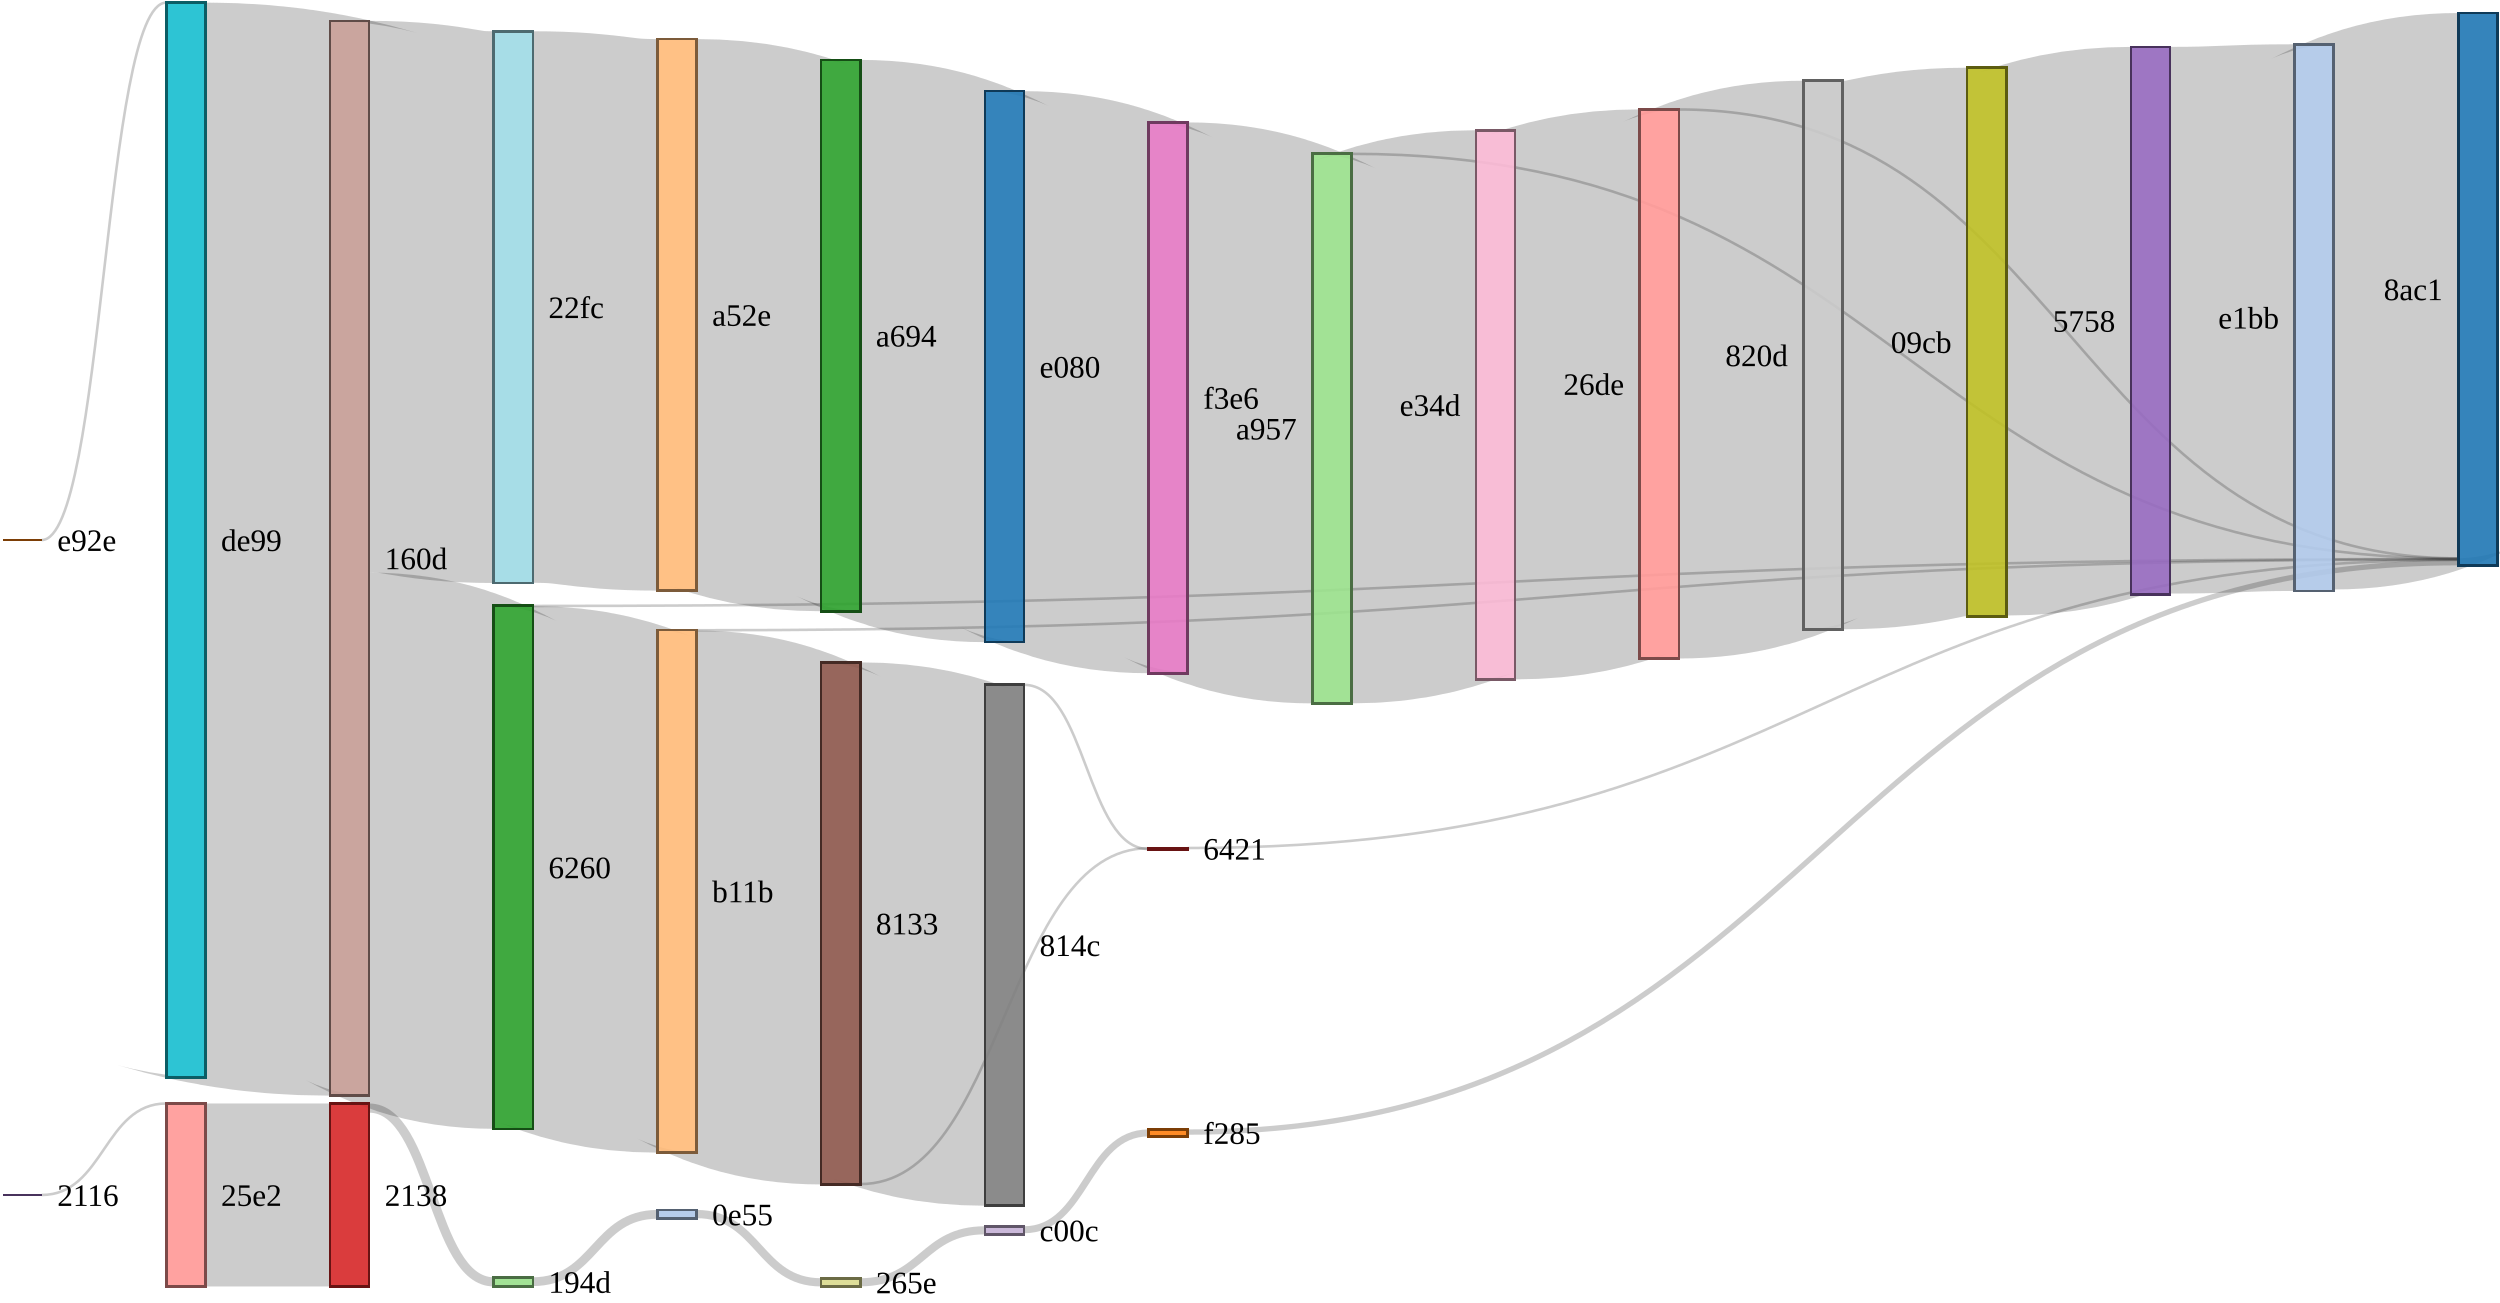
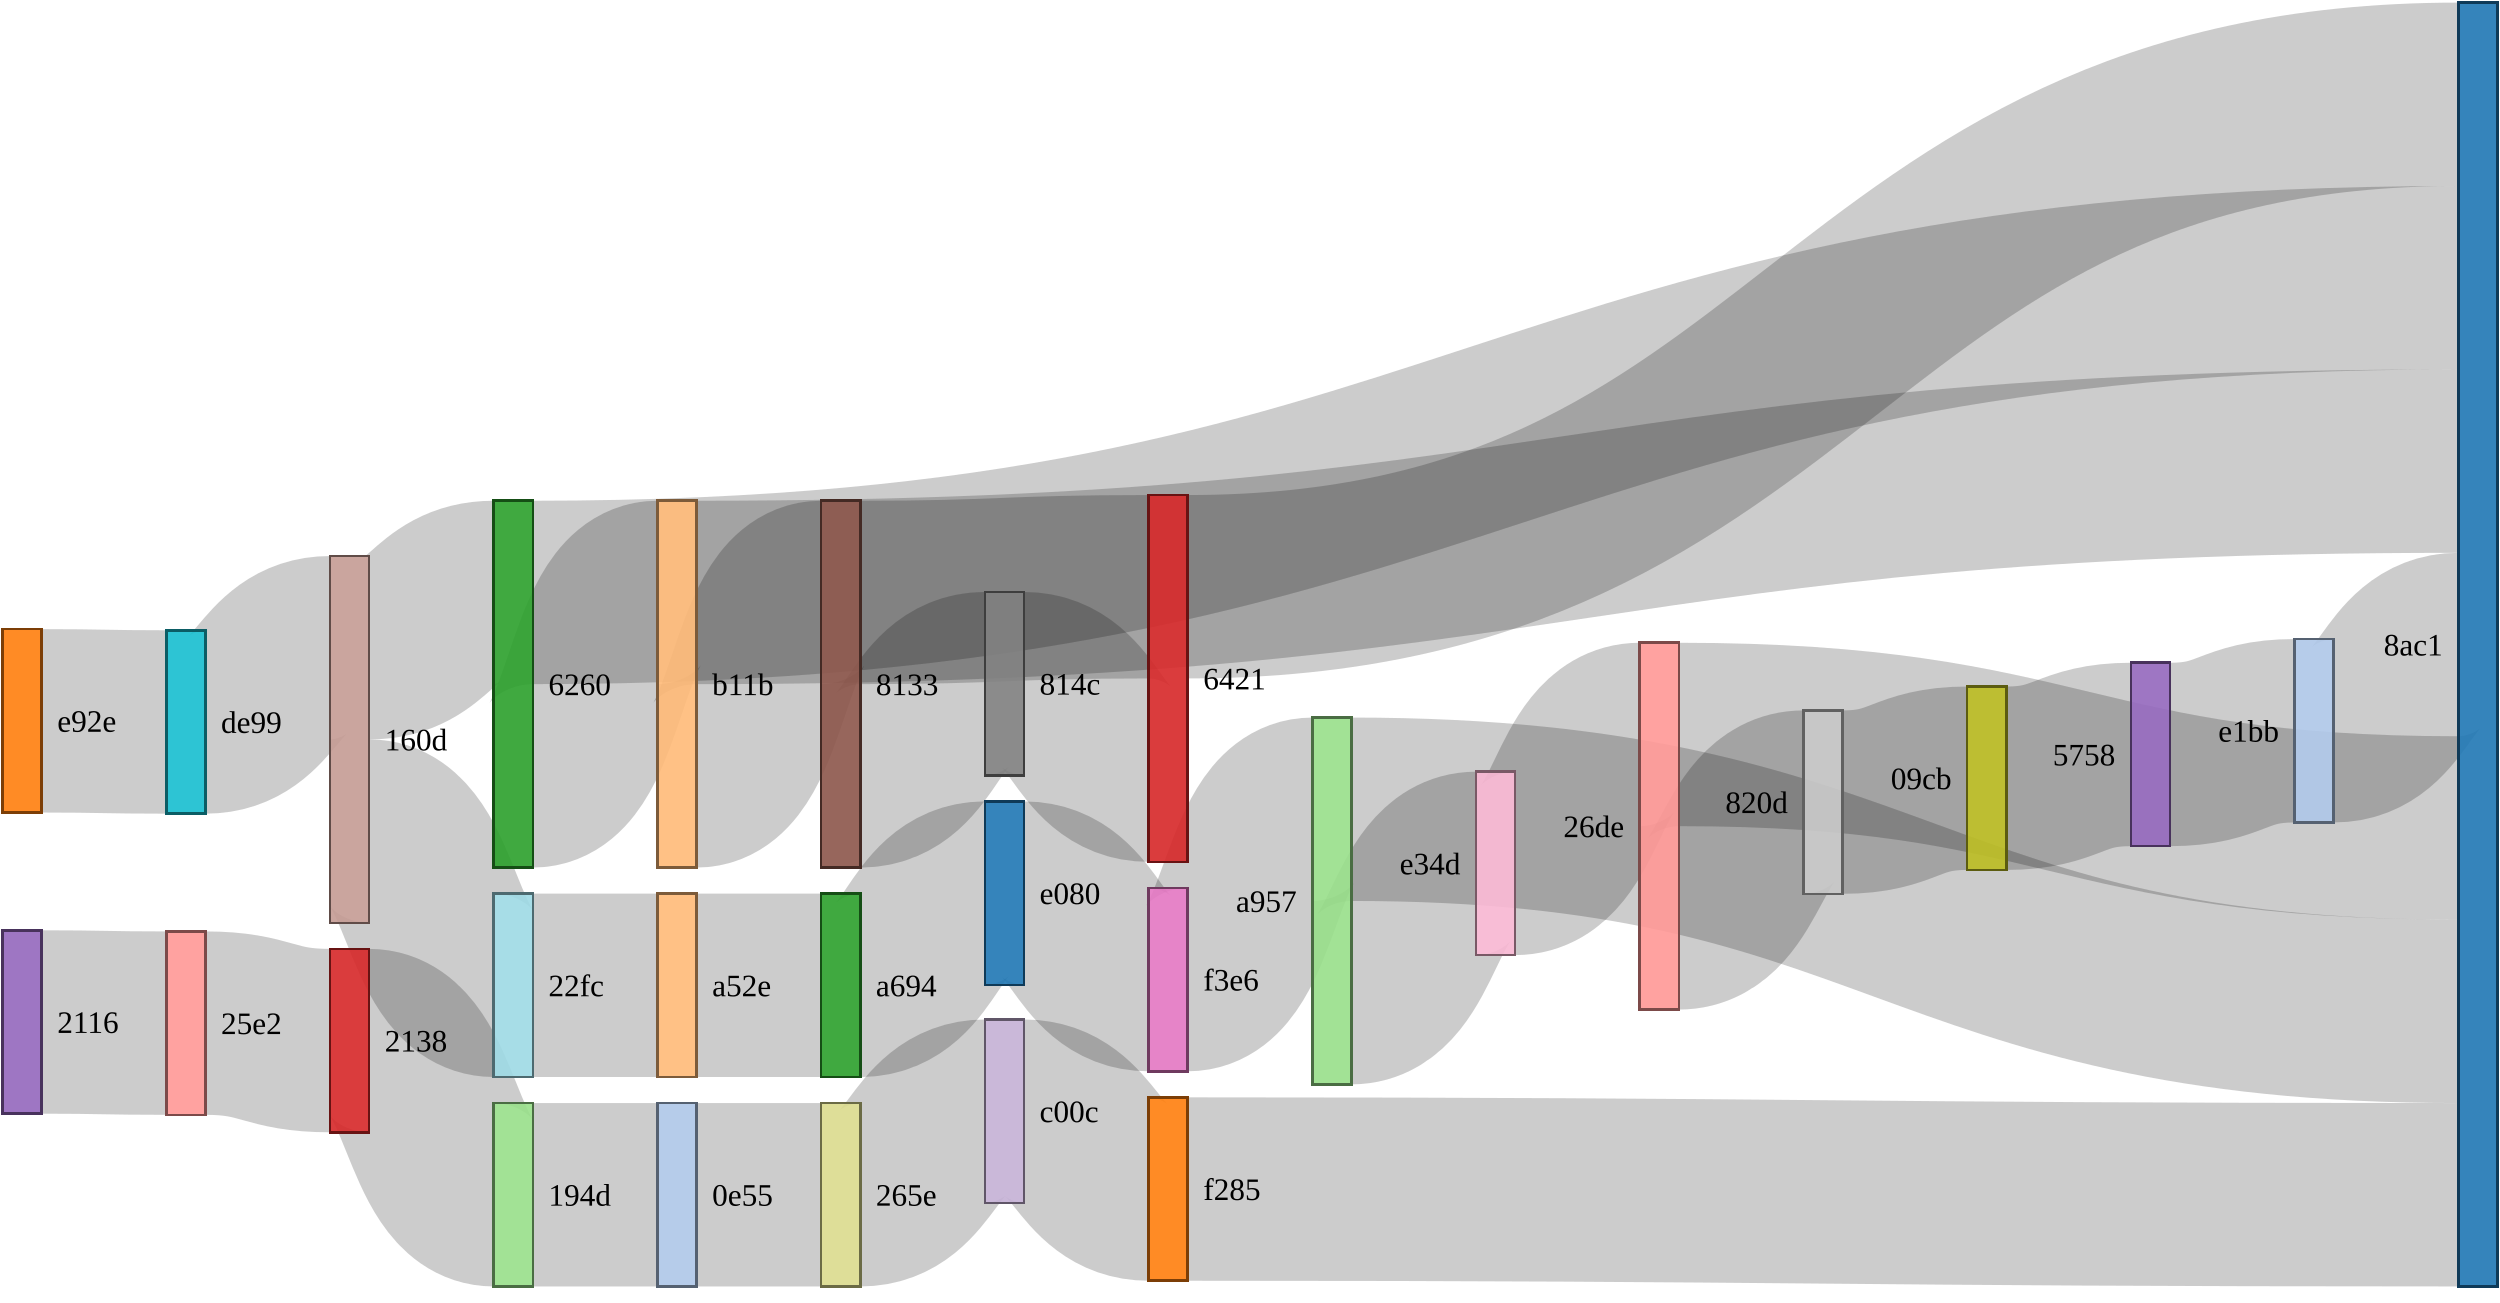
<svg xmlns="http://www.w3.org/2000/svg" width="960" height="500">
  <g transform="translate(1,1)">
    <g>
-       <path class="link" d="M77.867,206.368C101.8,206.368 101.8,213.368 125.733,213.368" style="stroke-width: 412.736px; fill: none; stroke: rgb(0, 0, 0); stroke-opacity: 0.2;" />
-       <path class="link" d="M140.733,112.937C164.667,112.937 164.667,116.937 188.6,116.937" style="stroke-width: 211.873px; fill: none; stroke: rgb(0, 0, 0); stroke-opacity: 0.2;" />
-       <path class="link" d="M203.6,116.898C227.533,116.898 227.533,119.898 251.467,119.898" style="stroke-width: 211.795px; fill: none; stroke: rgb(0, 0, 0); stroke-opacity: 0.2;" />
-       <path class="link" d="M266.467,119.859C290.4,119.859 290.4,127.859 314.333,127.859" style="stroke-width: 211.718px; fill: none; stroke: rgb(0, 0, 0); stroke-opacity: 0.2;" />
-       <path class="link" d="M329.333,127.795C353.267,127.795 353.267,139.795 377.2,139.795" style="stroke-width: 211.59px; fill: none; stroke: rgb(0, 0, 0); stroke-opacity: 0.2;" />
-       <path class="link" d="M392.2,139.76C416.133,139.76 416.133,151.76 440.067,151.76" style="stroke-width: 211.52px; fill: none; stroke: rgb(0, 0, 0); stroke-opacity: 0.2;" />
-       <path class="link" d="M455.067,151.552C479,151.552 479,163.552 502.933,163.552" style="stroke-width: 211.103px; fill: none; stroke: rgb(0, 0, 0); stroke-opacity: 0.2;" />
-       <path class="link" d="M517.933,163.619C541.867,163.619 541.867,154.477 565.8,154.477" style="stroke-width: 210.955px; fill: none; stroke: rgb(0, 0, 0); stroke-opacity: 0.2;" />
-       <path class="link" d="M580.8,154.439C604.733,154.439 604.733,146.439 628.667,146.439" style="stroke-width: 210.877px; fill: none; stroke: rgb(0, 0, 0); stroke-opacity: 0.2;" />
-       <path class="link" d="M643.667,146.47C667.6,146.47 667.6,135.4 691.533,135.4" style="stroke-width: 210.8px; fill: none; stroke: rgb(0, 0, 0); stroke-opacity: 0.2;" />
-       <path class="link" d="M706.533,135.326C730.467,135.326 730.467,130.326 754.4,130.326" style="stroke-width: 210.651px; fill: none; stroke: rgb(0, 0, 0); stroke-opacity: 0.2;" />
-       <path class="link" d="M769.4,130.181C793.333,130.181 793.333,122.181 817.267,122.181" style="stroke-width: 210.362px; fill: none; stroke: rgb(0, 0, 0); stroke-opacity: 0.2;" />
-       <path class="link" d="M832.267,121.965C856.2,121.965 856.2,120.965 880.133,120.965" style="stroke-width: 209.931px; fill: none; stroke: rgb(0, 0, 0); stroke-opacity: 0.2;" />
-       <path class="link" d="M895.133,120.679C919.067,120.679 919.067,108.679 943,108.679" style="stroke-width: 209.359px; fill: none; stroke: rgb(0, 0, 0); stroke-opacity: 0.2;" />
-       <path class="link" d="M140.733,319.301C164.667,319.301 164.667,332.041 188.6,332.041" style="stroke-width: 200.856px; fill: none; stroke: rgb(0, 0, 0); stroke-opacity: 0.2;" />
-       <path class="link" d="M203.6,332.108C227.533,332.108 227.533,341.263 251.467,341.263" style="stroke-width: 200.707px; fill: none; stroke: rgb(0, 0, 0); stroke-opacity: 0.2;" />
-       <path class="link" d="M266.467,341.366C290.4,341.366 290.4,353.592 314.333,353.592" style="stroke-width: 200.488px; fill: none; stroke: rgb(0, 0, 0); stroke-opacity: 0.2;" />
-       <path class="link" d="M329.333,353.447C353.267,353.447 353.267,361.901 377.2,361.901" style="stroke-width: 200.199px; fill: none; stroke: rgb(0, 0, 0); stroke-opacity: 0.2;" />
-       <path class="link" d="M77.867,457.868C101.8,457.868 101.8,457.868 125.733,457.868" style="stroke-width: 70.264px; fill: none; stroke: rgb(0, 0, 0); stroke-opacity: 0.2;" />
-       <path class="link" d="M140.733,424.501C164.667,424.501 164.667,491.234 188.6,491.234" style="stroke-width: 3.531px; fill: none; stroke: rgb(0, 0, 0); stroke-opacity: 0.2;" />
-       <path class="link" d="M203.6,491.16C227.533,491.16 227.533,465.309 251.467,465.309" style="stroke-width: 3.383px; fill: none; stroke: rgb(0, 0, 0); stroke-opacity: 0.2;" />
-       <path class="link" d="M266.467,465.199C290.4,465.199 290.4,491.418 314.333,491.418" style="stroke-width: 3.164px; fill: none; stroke: rgb(0, 0, 0); stroke-opacity: 0.2;" />
-       <path class="link" d="M329.333,491.397C353.267,491.397 353.267,471.439 377.2,471.439" style="stroke-width: 3.122px; fill: none; stroke: rgb(0, 0, 0); stroke-opacity: 0.2;" />
-       <path class="link" d="M392.2,471.224C416.133,471.224 416.133,434.039 440.067,434.039" style="stroke-width: 2.691px; fill: none; stroke: rgb(0, 0, 0); stroke-opacity: 0.2;" />
-       <path class="link" d="M455.067,433.717C699.033,433.717 699.033,215.082 943,215.082" style="stroke-width: 2.048px; fill: none; stroke: rgb(0, 0, 0); stroke-opacity: 0.2;" />
-       <path class="link" d="M392.2,261.978C416.133,261.978 416.133,325.031 440.067,325.031" style="stroke-width: 1px; fill: none; stroke: rgb(0, 0, 0); stroke-opacity: 0.2;" />
-       <path class="link" d="M329.333,453.688C384.7,453.688 384.7,324.713 440.067,324.713" style="stroke-width: 1px; fill: none; stroke: rgb(0, 0, 0); stroke-opacity: 0.2;" />
-       <path class="link" d="M266.467,241.016C604.733,241.016 604.733,213.818 943,213.818" style="stroke-width: 1px; fill: none; stroke: rgb(0, 0, 0); stroke-opacity: 0.2;" />
-       <path class="link" d="M203.6,231.684C573.3,231.684 573.3,213.641 943,213.641" style="stroke-width: 1px; fill: none; stroke: rgb(0, 0, 0); stroke-opacity: 0.2;" />
-       <path class="link" d="M517.933,58.071C730.467,58.071 730.467,213.5 943,213.5" style="stroke-width: 1px; fill: none; stroke: rgb(0, 0, 0); stroke-opacity: 0.2;" />
-       <path class="link" d="M455.067,324.639C699.033,324.639 699.033,213.991 943,213.991" style="stroke-width: 1px; fill: none; stroke: rgb(0, 0, 0); stroke-opacity: 0.2;" />
-       <path class="link" d="M643.667,41.035C793.333,41.035 793.333,213.394 943,213.394" style="stroke-width: 1px; fill: none; stroke: rgb(0, 0, 0); stroke-opacity: 0.2;" />
-       <path class="link" d="M15,206.368C38.933,206.368 38.933,3.5312180143295803e-7 62.867,3.5312180143295803e-7" style="stroke-width: 1px; fill: none; stroke: rgb(0, 0, 0); stroke-opacity: 0.2;" />
-       <path class="link" d="M15,457.868C38.933,457.868 38.933,422.736 62.867,422.736" style="stroke-width: 1px; fill: none; stroke: rgb(0, 0, 0); stroke-opacity: 0.2;" />
+       <path class="link" d="M455.067,375.165C479,375.165 479,309.756 502.933,309.756" style="stroke-width: 70.429px; fill: none; stroke: rgb(0, 0, 0); stroke-opacity: 0.2;" />
+       <path class="link" d="M895.133,279.612C919.067,279.612 919.067,246.5 943,246.5" style="stroke-width: 70.429px; fill: none; stroke: rgb(0, 0, 0); stroke-opacity: 0.2;" />
+       <path class="link" d="M266.467,226.5C604.733,226.5 604.733,176.071 943,176.071" style="stroke-width: 70.429px; fill: none; stroke: rgb(0, 0, 0); stroke-opacity: 0.2;" />
+       <path class="link" d="M266.467,296.929C290.4,296.929 290.4,226.5 314.333,226.5" style="stroke-width: 70.429px; fill: none; stroke: rgb(0, 0, 0); stroke-opacity: 0.2;" />
+       <path class="link" d="M203.6,226.5C573.3,226.5 573.3,105.643 943,105.643" style="stroke-width: 70.429px; fill: none; stroke: rgb(0, 0, 0); stroke-opacity: 0.2;" />
+       <path class="link" d="M203.6,296.929C227.533,296.929 227.533,226.5 251.467,226.5" style="stroke-width: 70.429px; fill: none; stroke: rgb(0, 0, 0); stroke-opacity: 0.2;" />
+       <path class="link" d="M517.933,309.756C730.467,309.756 730.467,387.357 943,387.357" style="stroke-width: 70.429px; fill: none; stroke: rgb(0, 0, 0); stroke-opacity: 0.2;" />
+       <path class="link" d="M517.933,380.184C541.867,380.184 541.867,330.544 565.8,330.544" style="stroke-width: 70.429px; fill: none; stroke: rgb(0, 0, 0); stroke-opacity: 0.2;" />
+       <path class="link" d="M455.067,224.308C699.033,224.308 699.033,35.214 943,35.214" style="stroke-width: 70.429px; fill: none; stroke: rgb(0, 0, 0); stroke-opacity: 0.2;" />
+       <path class="link" d="M643.667,281.036C793.333,281.036 793.333,316.929 943,316.929" style="stroke-width: 70.429px; fill: none; stroke: rgb(0, 0, 0); stroke-opacity: 0.2;" />
+       <path class="link" d="M643.667,351.464C667.6,351.464 667.6,307.014 691.533,307.014" style="stroke-width: 70.429px; fill: none; stroke: rgb(0, 0, 0); stroke-opacity: 0.2;" />
+       <path class="link" d="M832.267,288.716C856.2,288.716 856.2,279.612 880.133,279.612" style="stroke-width: 70.429px; fill: none; stroke: rgb(0, 0, 0); stroke-opacity: 0.2;" />
+       <path class="link" d="M392.2,425.7C416.133,425.7 416.133,455.594 440.067,455.594" style="stroke-width: 70.429px; fill: none; stroke: rgb(0, 0, 0); stroke-opacity: 0.2;" />
+       <path class="link" d="M329.333,226.5C384.7,226.5 384.7,224.308 440.067,224.308" style="stroke-width: 70.429px; fill: none; stroke: rgb(0, 0, 0); stroke-opacity: 0.2;" />
+       <path class="link" d="M329.333,296.929C353.267,296.929 353.267,261.532 377.2,261.532" style="stroke-width: 70.429px; fill: none; stroke: rgb(0, 0, 0); stroke-opacity: 0.2;" />
+       <path class="link" d="M140.733,318.157C164.667,318.157 164.667,377.357 188.6,377.357" style="stroke-width: 70.429px; fill: none; stroke: rgb(0, 0, 0); stroke-opacity: 0.2;" />
+       <path class="link" d="M140.733,247.728C164.667,247.728 164.667,226.5 188.6,226.5" style="stroke-width: 70.429px; fill: none; stroke: rgb(0, 0, 0); stroke-opacity: 0.2;" />
+       <path class="link" d="M455.067,455.594C699.033,455.594 699.033,457.786 943,457.786" style="stroke-width: 70.429px; fill: none; stroke: rgb(0, 0, 0); stroke-opacity: 0.2;" />
+       <path class="link" d="M580.8,330.544C604.733,330.544 604.733,281.036 628.667,281.036" style="stroke-width: 70.429px; fill: none; stroke: rgb(0, 0, 0); stroke-opacity: 0.2;" />
+       <path class="link" d="M392.2,261.532C416.133,261.532 416.133,294.736 440.067,294.736" style="stroke-width: 70.429px; fill: none; stroke: rgb(0, 0, 0); stroke-opacity: 0.2;" />
+       <path class="link" d="M706.533,307.014C730.467,307.014 730.467,297.843 754.4,297.843" style="stroke-width: 70.429px; fill: none; stroke: rgb(0, 0, 0); stroke-opacity: 0.2;" />
+       <path class="link" d="M769.4,297.843C793.333,297.843 793.333,288.716 817.267,288.716" style="stroke-width: 70.429px; fill: none; stroke: rgb(0, 0, 0); stroke-opacity: 0.2;" />
+       <path class="link" d="M329.333,457.786C353.267,457.786 353.267,425.7 377.2,425.7" style="stroke-width: 70.429px; fill: none; stroke: rgb(0, 0, 0); stroke-opacity: 0.2;" />
+       <path class="link" d="M77.867,276.237C101.8,276.237 101.8,247.728 125.733,247.728" style="stroke-width: 70.429px; fill: none; stroke: rgb(0, 0, 0); stroke-opacity: 0.2;" />
+       <path class="link" d="M203.6,377.357C227.533,377.357 227.533,377.357 251.467,377.357" style="stroke-width: 70.429px; fill: none; stroke: rgb(0, 0, 0); stroke-opacity: 0.2;" />
+       <path class="link" d="M392.2,341.96C416.133,341.96 416.133,375.165 440.067,375.165" style="stroke-width: 70.429px; fill: none; stroke: rgb(0, 0, 0); stroke-opacity: 0.2;" />
+       <path class="link" d="M266.467,457.786C290.4,457.786 290.4,457.786 314.333,457.786" style="stroke-width: 70.429px; fill: none; stroke: rgb(0, 0, 0); stroke-opacity: 0.2;" />
+       <path class="link" d="M15,275.801C38.933,275.801 38.933,276.237 62.867,276.237" style="stroke-width: 70.429px; fill: none; stroke: rgb(0, 0, 0); stroke-opacity: 0.2;" />
+       <path class="link" d="M266.467,377.357C290.4,377.357 290.4,377.357 314.333,377.357" style="stroke-width: 70.429px; fill: none; stroke: rgb(0, 0, 0); stroke-opacity: 0.2;" />
+       <path class="link" d="M329.333,377.357C353.267,377.357 353.267,341.96 377.2,341.96" style="stroke-width: 70.429px; fill: none; stroke: rgb(0, 0, 0); stroke-opacity: 0.2;" />
+       <path class="link" d="M203.6,457.786C227.533,457.786 227.533,457.786 251.467,457.786" style="stroke-width: 70.429px; fill: none; stroke: rgb(0, 0, 0); stroke-opacity: 0.2;" />
+       <path class="link" d="M140.733,398.585C164.667,398.585 164.667,457.786 188.6,457.786" style="stroke-width: 70.429px; fill: none; stroke: rgb(0, 0, 0); stroke-opacity: 0.2;" />
+       <path class="link" d="M77.867,391.88C101.8,391.88 101.8,398.585 125.733,398.585" style="stroke-width: 70.429px; fill: none; stroke: rgb(0, 0, 0); stroke-opacity: 0.2;" />
+       <path class="link" d="M15,391.444C38.933,391.444 38.933,391.88 62.867,391.88" style="stroke-width: 70.429px; fill: none; stroke: rgb(0, 0, 0); stroke-opacity: 0.2;" />
    </g>
    <g>
-       <g class="node" transform="translate(440.0667,432.6931)">
-         <rect height="2.691" width="15" style="fill: rgb(255, 127, 14); stroke: rgb(124, 62, 6); cursor: move; fill-opacity: 0.9; shape-rendering: crispedges;" />
-         <text x="21" y="1.345" dy=".35em" text-anchor="start" style="pointer-events: none; text-shadow: rgb(255, 255, 255) 0px 1px 0px;">f285</text>
+       <g class="node" transform="translate(943,7.105427357601002e-15)">
+         <rect height="493" width="15" style="fill: rgb(31, 119, 180); stroke: rgb(15, 58, 88); cursor: move; fill-opacity: 0.9; shape-rendering: crispedges;" />
+         <text x="-6" y="246.5" dy=".35em" text-anchor="end" style="pointer-events: none; text-shadow: rgb(255, 255, 255) 0px 1px 0px;">8ac1</text>
      </g>
-       <g class="node" transform="translate(314.3333,489.836)">
-         <rect height="3.164" width="15" style="fill: rgb(219, 219, 141); stroke: rgb(107, 107, 69); cursor: move; fill-opacity: 0.9; shape-rendering: crispedges;" />
-         <text x="21" y="1.582" dy=".35em" text-anchor="start" style="pointer-events: none; text-shadow: rgb(255, 255, 255) 0px 1px 0px;">265e</text>
+       <g class="node" transform="translate(880.1333,244.3975)">
+         <rect height="70.429" width="15" style="fill: rgb(174, 199, 232); stroke: rgb(85, 97, 113); cursor: move; fill-opacity: 0.9; shape-rendering: crispedges;" />
+         <text x="-6" y="35.214" dy=".35em" text-anchor="end" style="pointer-events: none; text-shadow: rgb(255, 255, 255) 0px 1px 0px;">e1bb</text>
      </g>
-       <g class="node" transform="translate(0,206.3679)">
-         <rect height="7.062436028659161e-7" width="15" style="fill: rgb(255, 127, 14); stroke: rgb(124, 62, 6); cursor: move; fill-opacity: 0.9; shape-rendering: crispedges;" />
-         <text x="21" y="3.5312180143295803e-7" dy=".35em" text-anchor="start" style="pointer-events: none; text-shadow: rgb(255, 255, 255) 0px 1px 0px;">e92e</text>
+       <g class="node" transform="translate(440.0667,420.3793)">
+         <rect height="70.429" width="15" style="fill: rgb(255, 127, 14); stroke: rgb(124, 62, 6); cursor: move; fill-opacity: 0.9; shape-rendering: crispedges;" />
+         <text x="21" y="35.214" dy=".35em" text-anchor="start" style="pointer-events: none; text-shadow: rgb(255, 255, 255) 0px 1px 0px;">f285</text>
      </g>
-       <g class="node" transform="translate(188.6,489.4688)">
-         <rect height="3.531" width="15" style="fill: rgb(152, 223, 138); stroke: rgb(74, 109, 67); cursor: move; fill-opacity: 0.9; shape-rendering: crispedges;" />
-         <text x="21" y="1.766" dy=".35em" text-anchor="start" style="pointer-events: none; text-shadow: rgb(255, 255, 255) 0px 1px 0px;">194d</text>
+       <g class="node" transform="translate(251.4667,191.2857)">
+         <rect height="140.857" width="15" style="fill: rgb(255, 187, 120); stroke: rgb(124, 91, 58); cursor: move; fill-opacity: 0.9; shape-rendering: crispedges;" />
+         <text x="21" y="70.429" dy=".35em" text-anchor="start" style="pointer-events: none; text-shadow: rgb(255, 255, 255) 0px 1px 0px;">b11b</text>
      </g>
-       <g class="node" transform="translate(125.7333,422.7358)">
-         <rect height="70.264" width="15" style="fill: rgb(214, 39, 40); stroke: rgb(104, 19, 19); cursor: move; fill-opacity: 0.9; shape-rendering: crispedges;" />
-         <text x="21" y="35.132" dy=".35em" text-anchor="start" style="pointer-events: none; text-shadow: rgb(255, 255, 255) 0px 1px 0px;">2138</text>
+       <g class="node" transform="translate(188.6,191.2857)">
+         <rect height="140.857" width="15" style="fill: rgb(44, 160, 44); stroke: rgb(21, 78, 21); cursor: move; fill-opacity: 0.9; shape-rendering: crispedges;" />
+         <text x="21" y="70.429" dy=".35em" text-anchor="start" style="pointer-events: none; text-shadow: rgb(255, 255, 255) 0px 1px 0px;">6260</text>
      </g>
-       <g class="node" transform="translate(62.86667,422.7358)">
-         <rect height="70.264" width="15" style="fill: rgb(255, 152, 150); stroke: rgb(124, 74, 73); cursor: move; fill-opacity: 0.9; shape-rendering: crispedges;" />
-         <text x="21" y="35.132" dy=".35em" text-anchor="start" style="pointer-events: none; text-shadow: rgb(255, 255, 255) 0px 1px 0px;">25e2</text>
+       <g class="node" transform="translate(502.9333,274.5413)">
+         <rect height="140.857" width="15" style="fill: rgb(152, 223, 138); stroke: rgb(74, 109, 67); cursor: move; fill-opacity: 0.9; shape-rendering: crispedges;" />
+         <text x="-6" y="70.429" dy=".35em" text-anchor="end" style="pointer-events: none; text-shadow: rgb(255, 255, 255) 0px 1px 0px;">a957</text>
      </g>
-       <g class="node" transform="translate(0,457.8679)">
-         <rect height="7.062436028659161e-7" width="15" style="fill: rgb(148, 103, 189); stroke: rgb(72, 50, 92); cursor: move; fill-opacity: 0.9; shape-rendering: crispedges;" />
-         <text x="21" y="3.5312180143295803e-7" dy=".35em" text-anchor="start" style="pointer-events: none; text-shadow: rgb(255, 255, 255) 0px 1px 0px;">2116</text>
+       <g class="node" transform="translate(440.0667,189.0935)">
+         <rect height="140.857" width="15" style="fill: rgb(214, 39, 40); stroke: rgb(104, 19, 19); cursor: move; fill-opacity: 0.9; shape-rendering: crispedges;" />
+         <text x="21" y="70.429" dy=".35em" text-anchor="start" style="pointer-events: none; text-shadow: rgb(255, 255, 255) 0px 1px 0px;">6421</text>
      </g>
-       <g class="node" transform="translate(440.0667,324.5715)">
-         <rect height="0.636" width="15" style="fill: rgb(214, 39, 40); stroke: rgb(104, 19, 19); cursor: move; fill-opacity: 0.9; shape-rendering: crispedges;" />
-         <text x="21" y="0.318" dy=".35em" text-anchor="start" style="pointer-events: none; text-shadow: rgb(255, 255, 255) 0px 1px 0px;">6421</text>
+       <g class="node" transform="translate(628.6667,245.8213)">
+         <rect height="140.857" width="15" style="fill: rgb(255, 152, 150); stroke: rgb(124, 74, 73); cursor: move; fill-opacity: 0.9; shape-rendering: crispedges;" />
+         <text x="-6" y="70.429" dy=".35em" text-anchor="end" style="pointer-events: none; text-shadow: rgb(255, 255, 255) 0px 1px 0px;">26de</text>
      </g>
-       <g class="node" transform="translate(62.86667,0)">
-         <rect height="412.736" width="15" style="fill: rgb(23, 190, 207); stroke: rgb(11, 93, 101); cursor: move; fill-opacity: 0.9; shape-rendering: crispedges;" />
-         <text x="21" y="206.368" dy=".35em" text-anchor="start" style="pointer-events: none; text-shadow: rgb(255, 255, 255) 0px 1px 0px;">de99</text>
+       <g class="node" transform="translate(817.2667,253.502)">
+         <rect height="70.429" width="15" style="fill: rgb(148, 103, 189); stroke: rgb(72, 50, 92); cursor: move; fill-opacity: 0.9; shape-rendering: crispedges;" />
+         <text x="-6" y="35.214" dy=".35em" text-anchor="end" style="pointer-events: none; text-shadow: rgb(255, 255, 255) 0px 1px 0px;">5758</text>
      </g>
-       <g class="node" transform="translate(251.4667,463.6171)">
-         <rect height="3.383" width="15" style="fill: rgb(174, 199, 232); stroke: rgb(85, 97, 113); cursor: move; fill-opacity: 0.9; shape-rendering: crispedges;" />
-         <text x="21" y="1.691" dy=".35em" text-anchor="start" style="pointer-events: none; text-shadow: rgb(255, 255, 255) 0px 1px 0px;">0e55</text>
+       <g class="node" transform="translate(377.2,390.4856)">
+         <rect height="70.429" width="15" style="fill: rgb(197, 176, 213); stroke: rgb(96, 86, 104); cursor: move; fill-opacity: 0.9; shape-rendering: crispedges;" />
+         <text x="21" y="35.214" dy=".35em" text-anchor="start" style="pointer-events: none; text-shadow: rgb(255, 255, 255) 0px 1px 0px;">c00c</text>
      </g>
-       <g class="node" transform="translate(377.2,469.8784)">
-         <rect height="3.122" width="15" style="fill: rgb(197, 176, 213); stroke: rgb(96, 86, 104); cursor: move; fill-opacity: 0.9; shape-rendering: crispedges;" />
-         <text x="21" y="1.561" dy=".35em" text-anchor="start" style="pointer-events: none; text-shadow: rgb(255, 255, 255) 0px 1px 0px;">c00c</text>
+       <g class="node" transform="translate(314.3333,191.2857)">
+         <rect height="140.857" width="15" style="fill: rgb(140, 86, 75); stroke: rgb(68, 42, 36); cursor: move; fill-opacity: 0.9; shape-rendering: crispedges;" />
+         <text x="21" y="70.429" dy=".35em" text-anchor="start" style="pointer-events: none; text-shadow: rgb(255, 255, 255) 0px 1px 0px;">8133</text>
      </g>
-       <g class="node" transform="translate(188.6,11)">
-         <rect height="211.873" width="15" style="fill: rgb(158, 218, 229); stroke: rgb(77, 106, 112); cursor: move; fill-opacity: 0.9; shape-rendering: crispedges;" />
-         <text x="21" y="105.937" dy=".35em" text-anchor="start" style="pointer-events: none; text-shadow: rgb(255, 255, 255) 0px 1px 0px;">22fc</text>
+       <g class="node" transform="translate(125.7333,212.514)">
+         <rect height="140.857" width="15" style="fill: rgb(196, 156, 148); stroke: rgb(96, 76, 72); cursor: move; fill-opacity: 0.9; shape-rendering: crispedges;" />
+         <text x="21" y="70.429" dy=".35em" text-anchor="start" style="pointer-events: none; text-shadow: rgb(255, 255, 255) 0px 1px 0px;">160d</text>
      </g>
-       <g class="node" transform="translate(628.6667,41)">
-         <rect height="210.877" width="15" style="fill: rgb(255, 152, 150); stroke: rgb(124, 74, 73); cursor: move; fill-opacity: 0.9; shape-rendering: crispedges;" />
-         <text x="-6" y="105.439" dy=".35em" text-anchor="end" style="pointer-events: none; text-shadow: rgb(255, 255, 255) 0px 1px 0px;">26de</text>
+       <g class="node" transform="translate(440.0667,339.9507)">
+         <rect height="70.429" width="15" style="fill: rgb(227, 119, 194); stroke: rgb(111, 58, 95); cursor: move; fill-opacity: 0.9; shape-rendering: crispedges;" />
+         <text x="21" y="35.214" dy=".35em" text-anchor="start" style="pointer-events: none; text-shadow: rgb(255, 255, 255) 0px 1px 0px;">f3e6</text>
      </g>
-       <g class="node" transform="translate(691.5333,30)">
-         <rect height="210.8" width="15" style="fill: rgb(199, 199, 199); stroke: rgb(97, 97, 97); cursor: move; fill-opacity: 0.9; shape-rendering: crispedges;" />
-         <text x="-6" y="105.4" dy=".35em" text-anchor="end" style="pointer-events: none; text-shadow: rgb(255, 255, 255) 0px 1px 0px;">820d</text>
+       <g class="node" transform="translate(565.8,295.3301)">
+         <rect height="70.429" width="15" style="fill: rgb(247, 182, 210); stroke: rgb(121, 89, 102); cursor: move; fill-opacity: 0.9; shape-rendering: crispedges;" />
+         <text x="-6" y="35.214" dy=".35em" text-anchor="end" style="pointer-events: none; text-shadow: rgb(255, 255, 255) 0px 1px 0px;">e34d</text>
      </g>
-       <g class="node" transform="translate(754.4,25)">
-         <rect height="210.651" width="15" style="fill: rgb(188, 189, 34); stroke: rgb(92, 92, 16); cursor: move; fill-opacity: 0.9; shape-rendering: crispedges;" />
-         <text x="-6" y="105.326" dy=".35em" text-anchor="end" style="pointer-events: none; text-shadow: rgb(255, 255, 255) 0px 1px 0px;">09cb</text>
+       <g class="node" transform="translate(377.2,226.3173)">
+         <rect height="70.429" width="15" style="fill: rgb(127, 127, 127); stroke: rgb(62, 62, 62); cursor: move; fill-opacity: 0.9; shape-rendering: crispedges;" />
+         <text x="21" y="35.214" dy=".35em" text-anchor="start" style="pointer-events: none; text-shadow: rgb(255, 255, 255) 0px 1px 0px;">814c</text>
      </g>
-       <g class="node" transform="translate(817.2667,17)">
-         <rect height="210.362" width="15" style="fill: rgb(148, 103, 189); stroke: rgb(72, 50, 92); cursor: move; fill-opacity: 0.9; shape-rendering: crispedges;" />
-         <text x="-6" y="105.181" dy=".35em" text-anchor="end" style="pointer-events: none; text-shadow: rgb(255, 255, 255) 0px 1px 0px;">5758</text>
+       <g class="node" transform="translate(691.5333,271.7993)">
+         <rect height="70.429" width="15" style="fill: rgb(199, 199, 199); stroke: rgb(97, 97, 97); cursor: move; fill-opacity: 0.9; shape-rendering: crispedges;" />
+         <text x="-6" y="35.214" dy=".35em" text-anchor="end" style="pointer-events: none; text-shadow: rgb(255, 255, 255) 0px 1px 0px;">820d</text>
      </g>
-       <g class="node" transform="translate(880.1333,16)">
-         <rect height="209.931" width="15" style="fill: rgb(174, 199, 232); stroke: rgb(85, 97, 113); cursor: move; fill-opacity: 0.9; shape-rendering: crispedges;" />
-         <text x="-6" y="104.965" dy=".35em" text-anchor="end" style="pointer-events: none; text-shadow: rgb(255, 255, 255) 0px 1px 0px;">e1bb</text>
+       <g class="node" transform="translate(754.4,262.6284)">
+         <rect height="70.429" width="15" style="fill: rgb(188, 189, 34); stroke: rgb(92, 92, 16); cursor: move; fill-opacity: 0.9; shape-rendering: crispedges;" />
+         <text x="-6" y="35.214" dy=".35em" text-anchor="end" style="pointer-events: none; text-shadow: rgb(255, 255, 255) 0px 1px 0px;">09cb</text>
      </g>
-       <g class="node" transform="translate(251.4667,240.9097)">
-         <rect height="200.707" width="15" style="fill: rgb(255, 187, 120); stroke: rgb(124, 91, 58); cursor: move; fill-opacity: 0.9; shape-rendering: crispedges;" />
-         <text x="21" y="100.354" dy=".35em" text-anchor="start" style="pointer-events: none; text-shadow: rgb(255, 255, 255) 0px 1px 0px;">b11b</text>
+       <g class="node" transform="translate(314.3333,422.5714)">
+         <rect height="70.429" width="15" style="fill: rgb(219, 219, 141); stroke: rgb(107, 107, 69); cursor: move; fill-opacity: 0.9; shape-rendering: crispedges;" />
+         <text x="21" y="35.214" dy=".35em" text-anchor="start" style="pointer-events: none; text-shadow: rgb(255, 255, 255) 0px 1px 0px;">265e</text>
      </g>
-       <g class="node" transform="translate(314.3333,253.3476)">
-         <rect height="200.488" width="15" style="fill: rgb(140, 86, 75); stroke: rgb(68, 42, 36); cursor: move; fill-opacity: 0.9; shape-rendering: crispedges;" />
-         <text x="21" y="100.244" dy=".35em" text-anchor="start" style="pointer-events: none; text-shadow: rgb(255, 255, 255) 0px 1px 0px;">8133</text>
+       <g class="node" transform="translate(62.86667,241.0229)">
+         <rect height="70.429" width="15" style="fill: rgb(23, 190, 207); stroke: rgb(11, 93, 101); cursor: move; fill-opacity: 0.9; shape-rendering: crispedges;" />
+         <text x="21" y="35.214" dy=".35em" text-anchor="start" style="pointer-events: none; text-shadow: rgb(255, 255, 255) 0px 1px 0px;">de99</text>
      </g>
-       <g class="node" transform="translate(377.2,261.8011)">
-         <rect height="200.199" width="15" style="fill: rgb(127, 127, 127); stroke: rgb(62, 62, 62); cursor: move; fill-opacity: 0.9; shape-rendering: crispedges;" />
-         <text x="21" y="100.099" dy=".35em" text-anchor="start" style="pointer-events: none; text-shadow: rgb(255, 255, 255) 0px 1px 0px;">814c</text>
+       <g class="node" transform="translate(188.6,342.1429)">
+         <rect height="70.429" width="15" style="fill: rgb(158, 218, 229); stroke: rgb(77, 106, 112); cursor: move; fill-opacity: 0.9; shape-rendering: crispedges;" />
+         <text x="21" y="35.214" dy=".35em" text-anchor="start" style="pointer-events: none; text-shadow: rgb(255, 255, 255) 0px 1px 0px;">22fc</text>
      </g>
-       <g class="node" transform="translate(125.7333,7)">
-         <rect height="412.736" width="15" style="fill: rgb(196, 156, 148); stroke: rgb(96, 76, 72); cursor: move; fill-opacity: 0.9; shape-rendering: crispedges;" />
-         <text x="21" y="206.368" dy=".35em" text-anchor="start" style="pointer-events: none; text-shadow: rgb(255, 255, 255) 0px 1px 0px;">160d</text>
+       <g class="node" transform="translate(377.2,306.7459)">
+         <rect height="70.429" width="15" style="fill: rgb(31, 119, 180); stroke: rgb(15, 58, 88); cursor: move; fill-opacity: 0.9; shape-rendering: crispedges;" />
+         <text x="21" y="35.214" dy=".35em" text-anchor="start" style="pointer-events: none; text-shadow: rgb(255, 255, 255) 0px 1px 0px;">e080</text>
      </g>
-       <g class="node" transform="translate(188.6,231.6131)">
-         <rect height="200.856" width="15" style="fill: rgb(44, 160, 44); stroke: rgb(21, 78, 21); cursor: move; fill-opacity: 0.9; shape-rendering: crispedges;" />
-         <text x="21" y="100.428" dy=".35em" text-anchor="start" style="pointer-events: none; text-shadow: rgb(255, 255, 255) 0px 1px 0px;">6260</text>
+       <g class="node" transform="translate(251.4667,422.5714)">
+         <rect height="70.429" width="15" style="fill: rgb(174, 199, 232); stroke: rgb(85, 97, 113); cursor: move; fill-opacity: 0.9; shape-rendering: crispedges;" />
+         <text x="21" y="35.214" dy=".35em" text-anchor="start" style="pointer-events: none; text-shadow: rgb(255, 255, 255) 0px 1px 0px;">0e55</text>
      </g>
-       <g class="node" transform="translate(943,4)">
-         <rect height="212.106" width="15" style="fill: rgb(31, 119, 180); stroke: rgb(15, 58, 88); cursor: move; fill-opacity: 0.9; shape-rendering: crispedges;" />
-         <text x="-6" y="106.053" dy=".35em" text-anchor="end" style="pointer-events: none; text-shadow: rgb(255, 255, 255) 0px 1px 0px;">8ac1</text>
+       <g class="node" transform="translate(0,240.587)">
+         <rect height="70.429" width="15" style="fill: rgb(255, 127, 14); stroke: rgb(124, 62, 6); cursor: move; fill-opacity: 0.9; shape-rendering: crispedges;" />
+         <text x="21" y="35.214" dy=".35em" text-anchor="start" style="pointer-events: none; text-shadow: rgb(255, 255, 255) 0px 1px 0px;">e92e</text>
      </g>
-       <g class="node" transform="translate(251.4667,14)">
-         <rect height="211.795" width="15" style="fill: rgb(255, 187, 120); stroke: rgb(124, 91, 58); cursor: move; fill-opacity: 0.9; shape-rendering: crispedges;" />
-         <text x="21" y="105.898" dy=".35em" text-anchor="start" style="pointer-events: none; text-shadow: rgb(255, 255, 255) 0px 1px 0px;">a52e</text>
+       <g class="node" transform="translate(251.4667,342.1429)">
+         <rect height="70.429" width="15" style="fill: rgb(255, 187, 120); stroke: rgb(124, 91, 58); cursor: move; fill-opacity: 0.9; shape-rendering: crispedges;" />
+         <text x="21" y="35.214" dy=".35em" text-anchor="start" style="pointer-events: none; text-shadow: rgb(255, 255, 255) 0px 1px 0px;">a52e</text>
      </g>
-       <g class="node" transform="translate(314.3333,22)">
-         <rect height="211.718" width="15" style="fill: rgb(44, 160, 44); stroke: rgb(21, 78, 21); cursor: move; fill-opacity: 0.9; shape-rendering: crispedges;" />
-         <text x="21" y="105.859" dy=".35em" text-anchor="start" style="pointer-events: none; text-shadow: rgb(255, 255, 255) 0px 1px 0px;">a694</text>
+       <g class="node" transform="translate(314.3333,342.1429)">
+         <rect height="70.429" width="15" style="fill: rgb(44, 160, 44); stroke: rgb(21, 78, 21); cursor: move; fill-opacity: 0.9; shape-rendering: crispedges;" />
+         <text x="21" y="35.214" dy=".35em" text-anchor="start" style="pointer-events: none; text-shadow: rgb(255, 255, 255) 0px 1px 0px;">a694</text>
      </g>
-       <g class="node" transform="translate(377.2,34)">
-         <rect height="211.59" width="15" style="fill: rgb(31, 119, 180); stroke: rgb(15, 58, 88); cursor: move; fill-opacity: 0.9; shape-rendering: crispedges;" />
-         <text x="21" y="105.795" dy=".35em" text-anchor="start" style="pointer-events: none; text-shadow: rgb(255, 255, 255) 0px 1px 0px;">e080</text>
+       <g class="node" transform="translate(188.6,422.5714)">
+         <rect height="70.429" width="15" style="fill: rgb(152, 223, 138); stroke: rgb(74, 109, 67); cursor: move; fill-opacity: 0.9; shape-rendering: crispedges;" />
+         <text x="21" y="35.214" dy=".35em" text-anchor="start" style="pointer-events: none; text-shadow: rgb(255, 255, 255) 0px 1px 0px;">194d</text>
      </g>
-       <g class="node" transform="translate(440.0667,46)">
-         <rect height="211.52" width="15" style="fill: rgb(227, 119, 194); stroke: rgb(111, 58, 95); cursor: move; fill-opacity: 0.9; shape-rendering: crispedges;" />
-         <text x="21" y="105.76" dy=".35em" text-anchor="start" style="pointer-events: none; text-shadow: rgb(255, 255, 255) 0px 1px 0px;">f3e6</text>
+       <g class="node" transform="translate(125.7333,363.3712)">
+         <rect height="70.429" width="15" style="fill: rgb(214, 39, 40); stroke: rgb(104, 19, 19); cursor: move; fill-opacity: 0.9; shape-rendering: crispedges;" />
+         <text x="21" y="35.214" dy=".35em" text-anchor="start" style="pointer-events: none; text-shadow: rgb(255, 255, 255) 0px 1px 0px;">2138</text>
      </g>
-       <g class="node" transform="translate(502.9333,58)">
-         <rect height="211.103" width="15" style="fill: rgb(152, 223, 138); stroke: rgb(74, 109, 67); cursor: move; fill-opacity: 0.9; shape-rendering: crispedges;" />
-         <text x="-6" y="105.552" dy=".35em" text-anchor="end" style="pointer-events: none; text-shadow: rgb(255, 255, 255) 0px 1px 0px;">a957</text>
+       <g class="node" transform="translate(62.86667,356.6657)">
+         <rect height="70.429" width="15" style="fill: rgb(255, 152, 150); stroke: rgb(124, 74, 73); cursor: move; fill-opacity: 0.9; shape-rendering: crispedges;" />
+         <text x="21" y="35.214" dy=".35em" text-anchor="start" style="pointer-events: none; text-shadow: rgb(255, 255, 255) 0px 1px 0px;">25e2</text>
      </g>
-       <g class="node" transform="translate(565.8,49)">
-         <rect height="210.955" width="15" style="fill: rgb(247, 182, 210); stroke: rgb(121, 89, 102); cursor: move; fill-opacity: 0.9; shape-rendering: crispedges;" />
-         <text x="-6" y="105.477" dy=".35em" text-anchor="end" style="pointer-events: none; text-shadow: rgb(255, 255, 255) 0px 1px 0px;">e34d</text>
+       <g class="node" transform="translate(0,356.2299)">
+         <rect height="70.429" width="15" style="fill: rgb(148, 103, 189); stroke: rgb(72, 50, 92); cursor: move; fill-opacity: 0.9; shape-rendering: crispedges;" />
+         <text x="21" y="35.214" dy=".35em" text-anchor="start" style="pointer-events: none; text-shadow: rgb(255, 255, 255) 0px 1px 0px;">2116</text>
      </g>
    </g>
  </g>
</svg>
